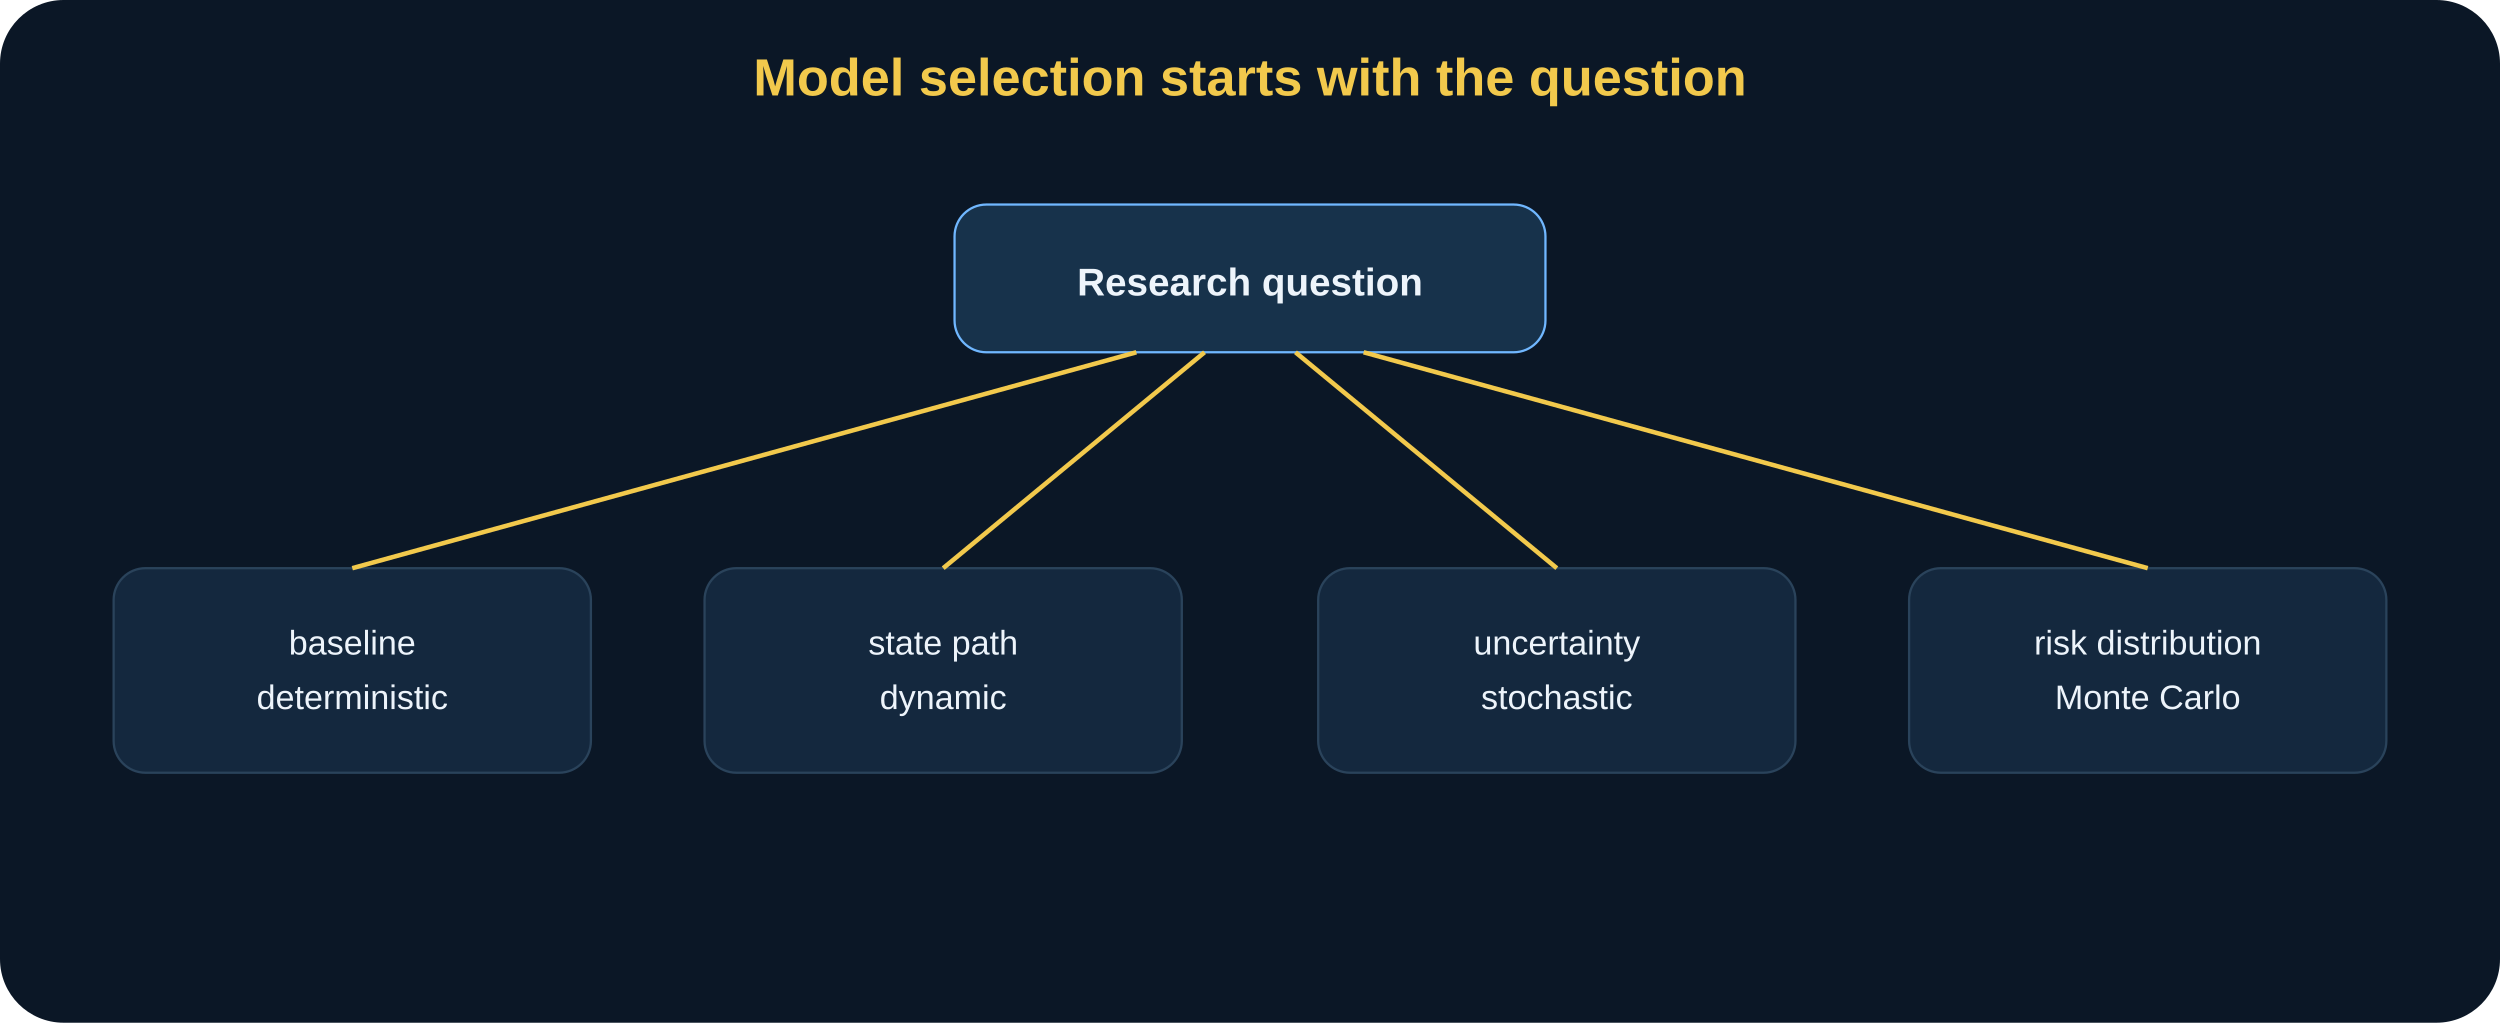
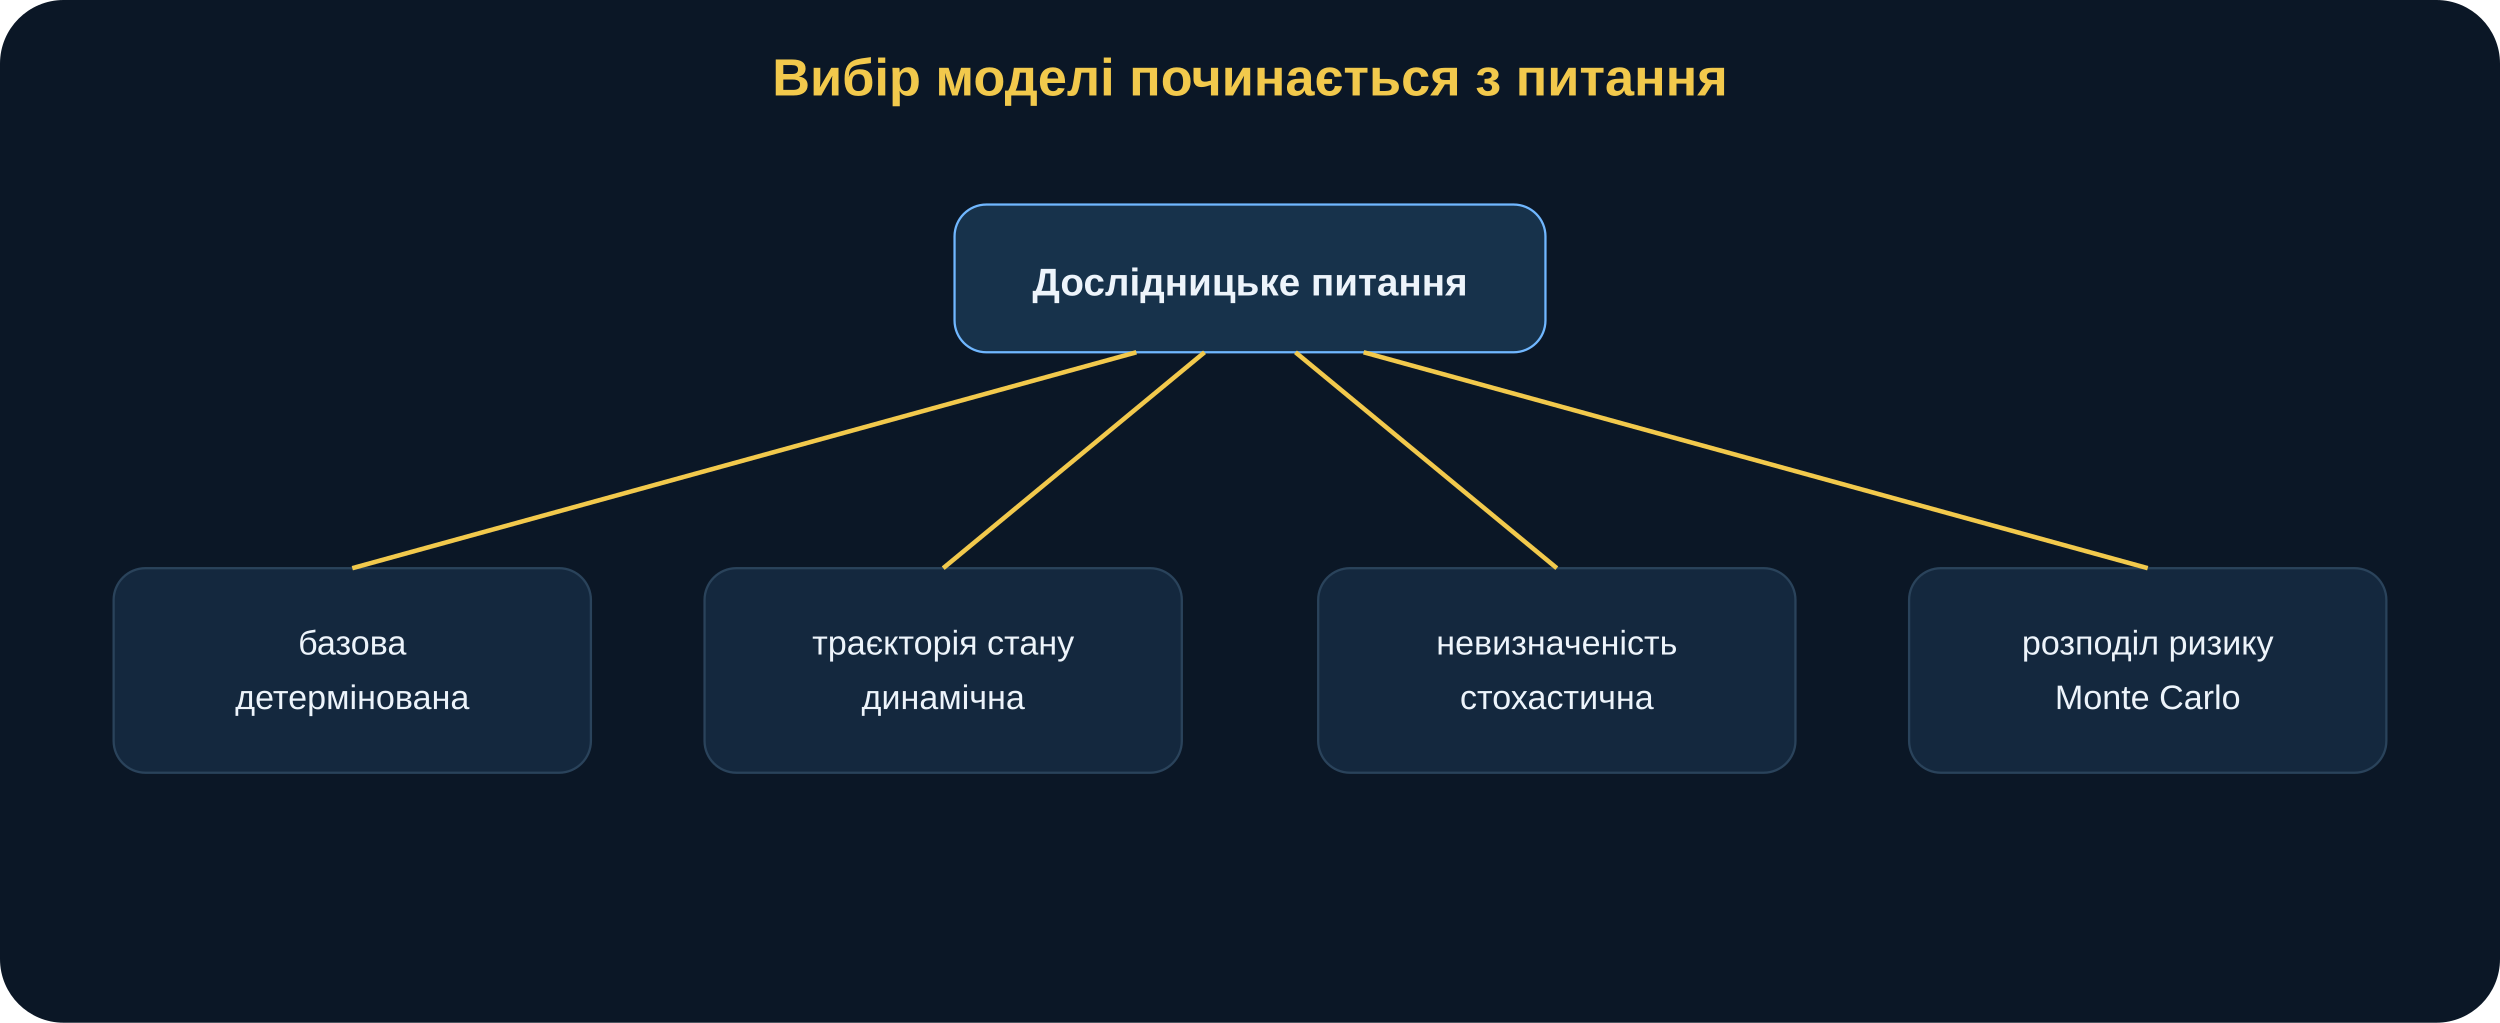
<svg xmlns="http://www.w3.org/2000/svg" viewBox="0 0 1100 450">
  <rect width="1100" height="450" rx="28" fill="#0b1726" />
  <g font-family="Arial,sans-serif">
-     <text x="550" y="42" text-anchor="middle" fill="#f2c94c" font-size="23" font-weight="700">Model selection starts with the question</text>
+     <text x="550" y="42" text-anchor="middle" fill="#f2c94c" font-size="23" font-weight="700">Вибір моделі починається з питання</text>
    <rect x="420" y="90" width="260" height="65" rx="14" fill="#17324b" stroke="#70b7ff" />
-     <text x="550" y="130" text-anchor="middle" fill="#edf4fb" font-size="17" font-weight="700">Research question</text>
+     <text x="550" y="130" text-anchor="middle" fill="#edf4fb" font-size="17" font-weight="700">Дослідницьке питання</text>
    <g fill="#14283e" stroke="#2a435b">
      <rect x="50" y="250" width="210" height="90" rx="14" />
      <rect x="310" y="250" width="210" height="90" rx="14" />
      <rect x="580" y="250" width="210" height="90" rx="14" />
      <rect x="840" y="250" width="210" height="90" rx="14" />
    </g>
    <g text-anchor="middle" fill="#edf4fb" font-size="15">
-       <text x="155" y="288">baseline</text>
-       <text x="155" y="312">deterministic</text>
-       <text x="415" y="288">state path</text>
-       <text x="415" y="312">dynamic</text>
-       <text x="685" y="288">uncertainty</text>
-       <text x="685" y="312">stochastic</text>
-       <text x="945" y="288">risk distribution</text>
+       <text x="155" y="288">базова</text>
+       <text x="155" y="312">детермінована</text>
+       <text x="415" y="288">траєкторія стану</text>
+       <text x="415" y="312">динамічна</text>
+       <text x="685" y="288">невизначеність</text>
+       <text x="685" y="312">стохастична</text>
+       <text x="945" y="288">розподіл ризику</text>
      <text x="945" y="312">Monte Carlo</text>
    </g>
    <g stroke="#f2c94c" stroke-width="2">
      <line x1="500" y1="155" x2="155" y2="250" />
      <line x1="530" y1="155" x2="415" y2="250" />
      <line x1="570" y1="155" x2="685" y2="250" />
      <line x1="600" y1="155" x2="945" y2="250" />
    </g>
  </g>
</svg>
